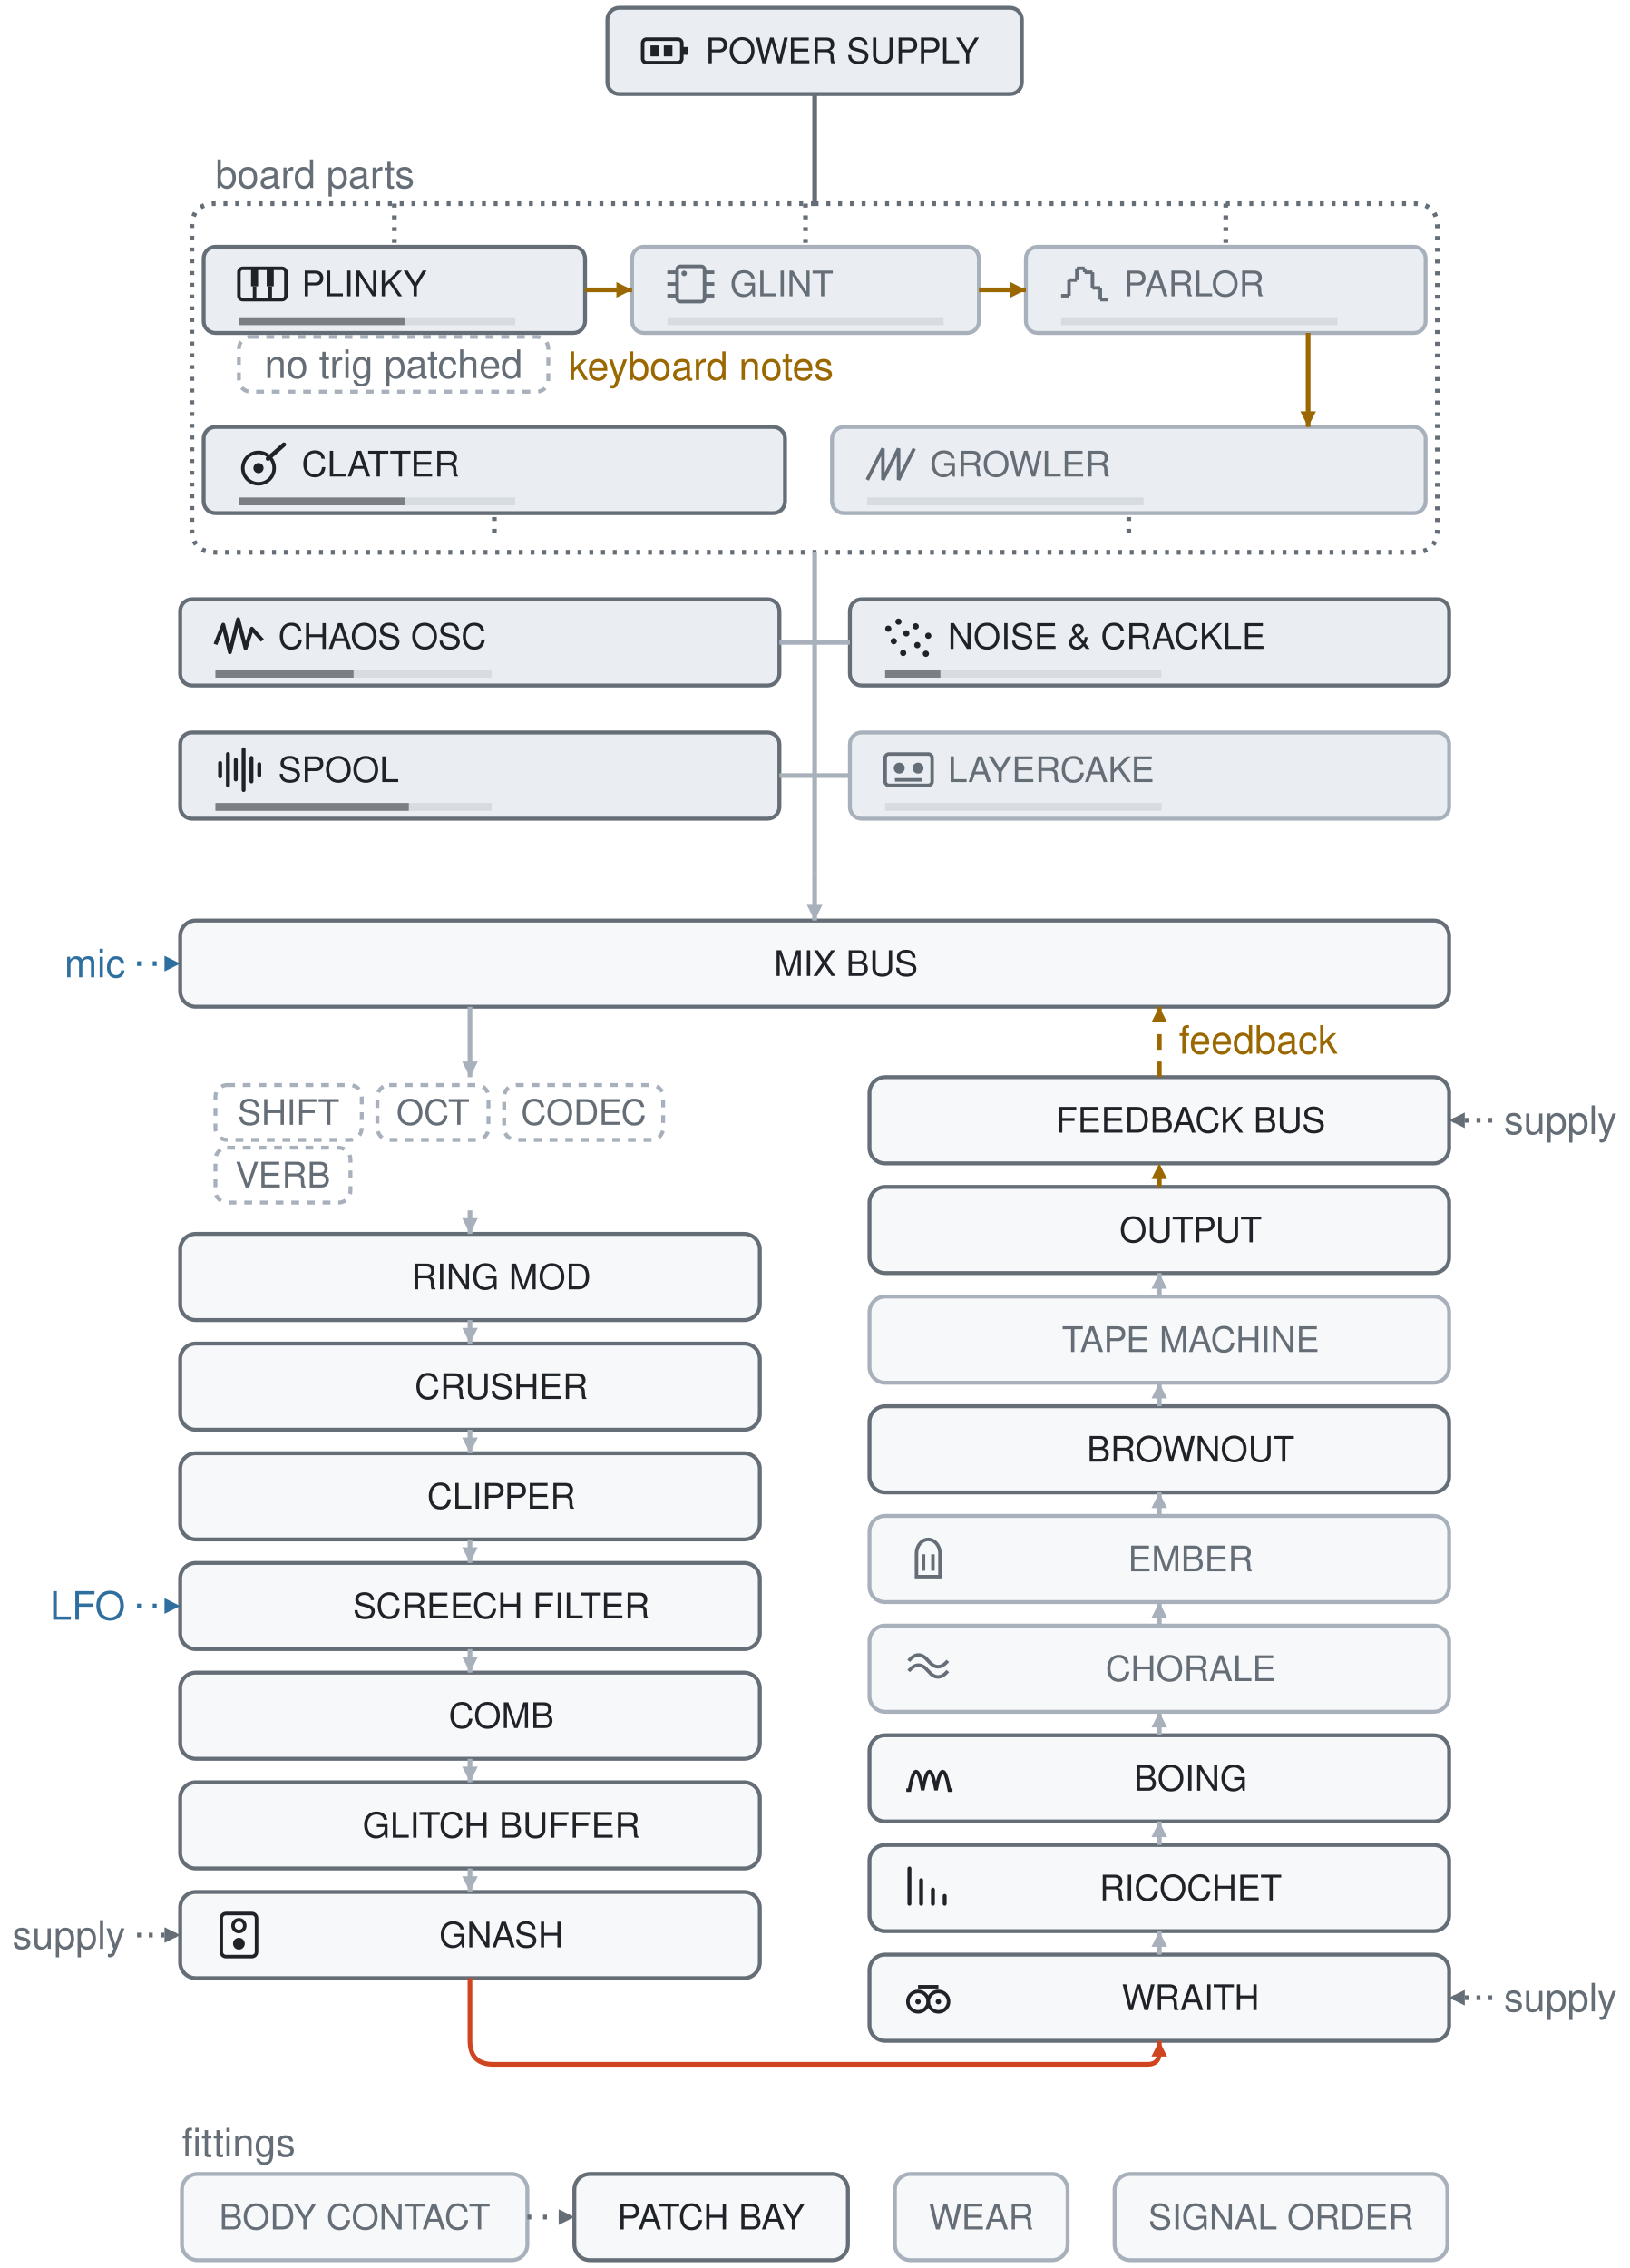
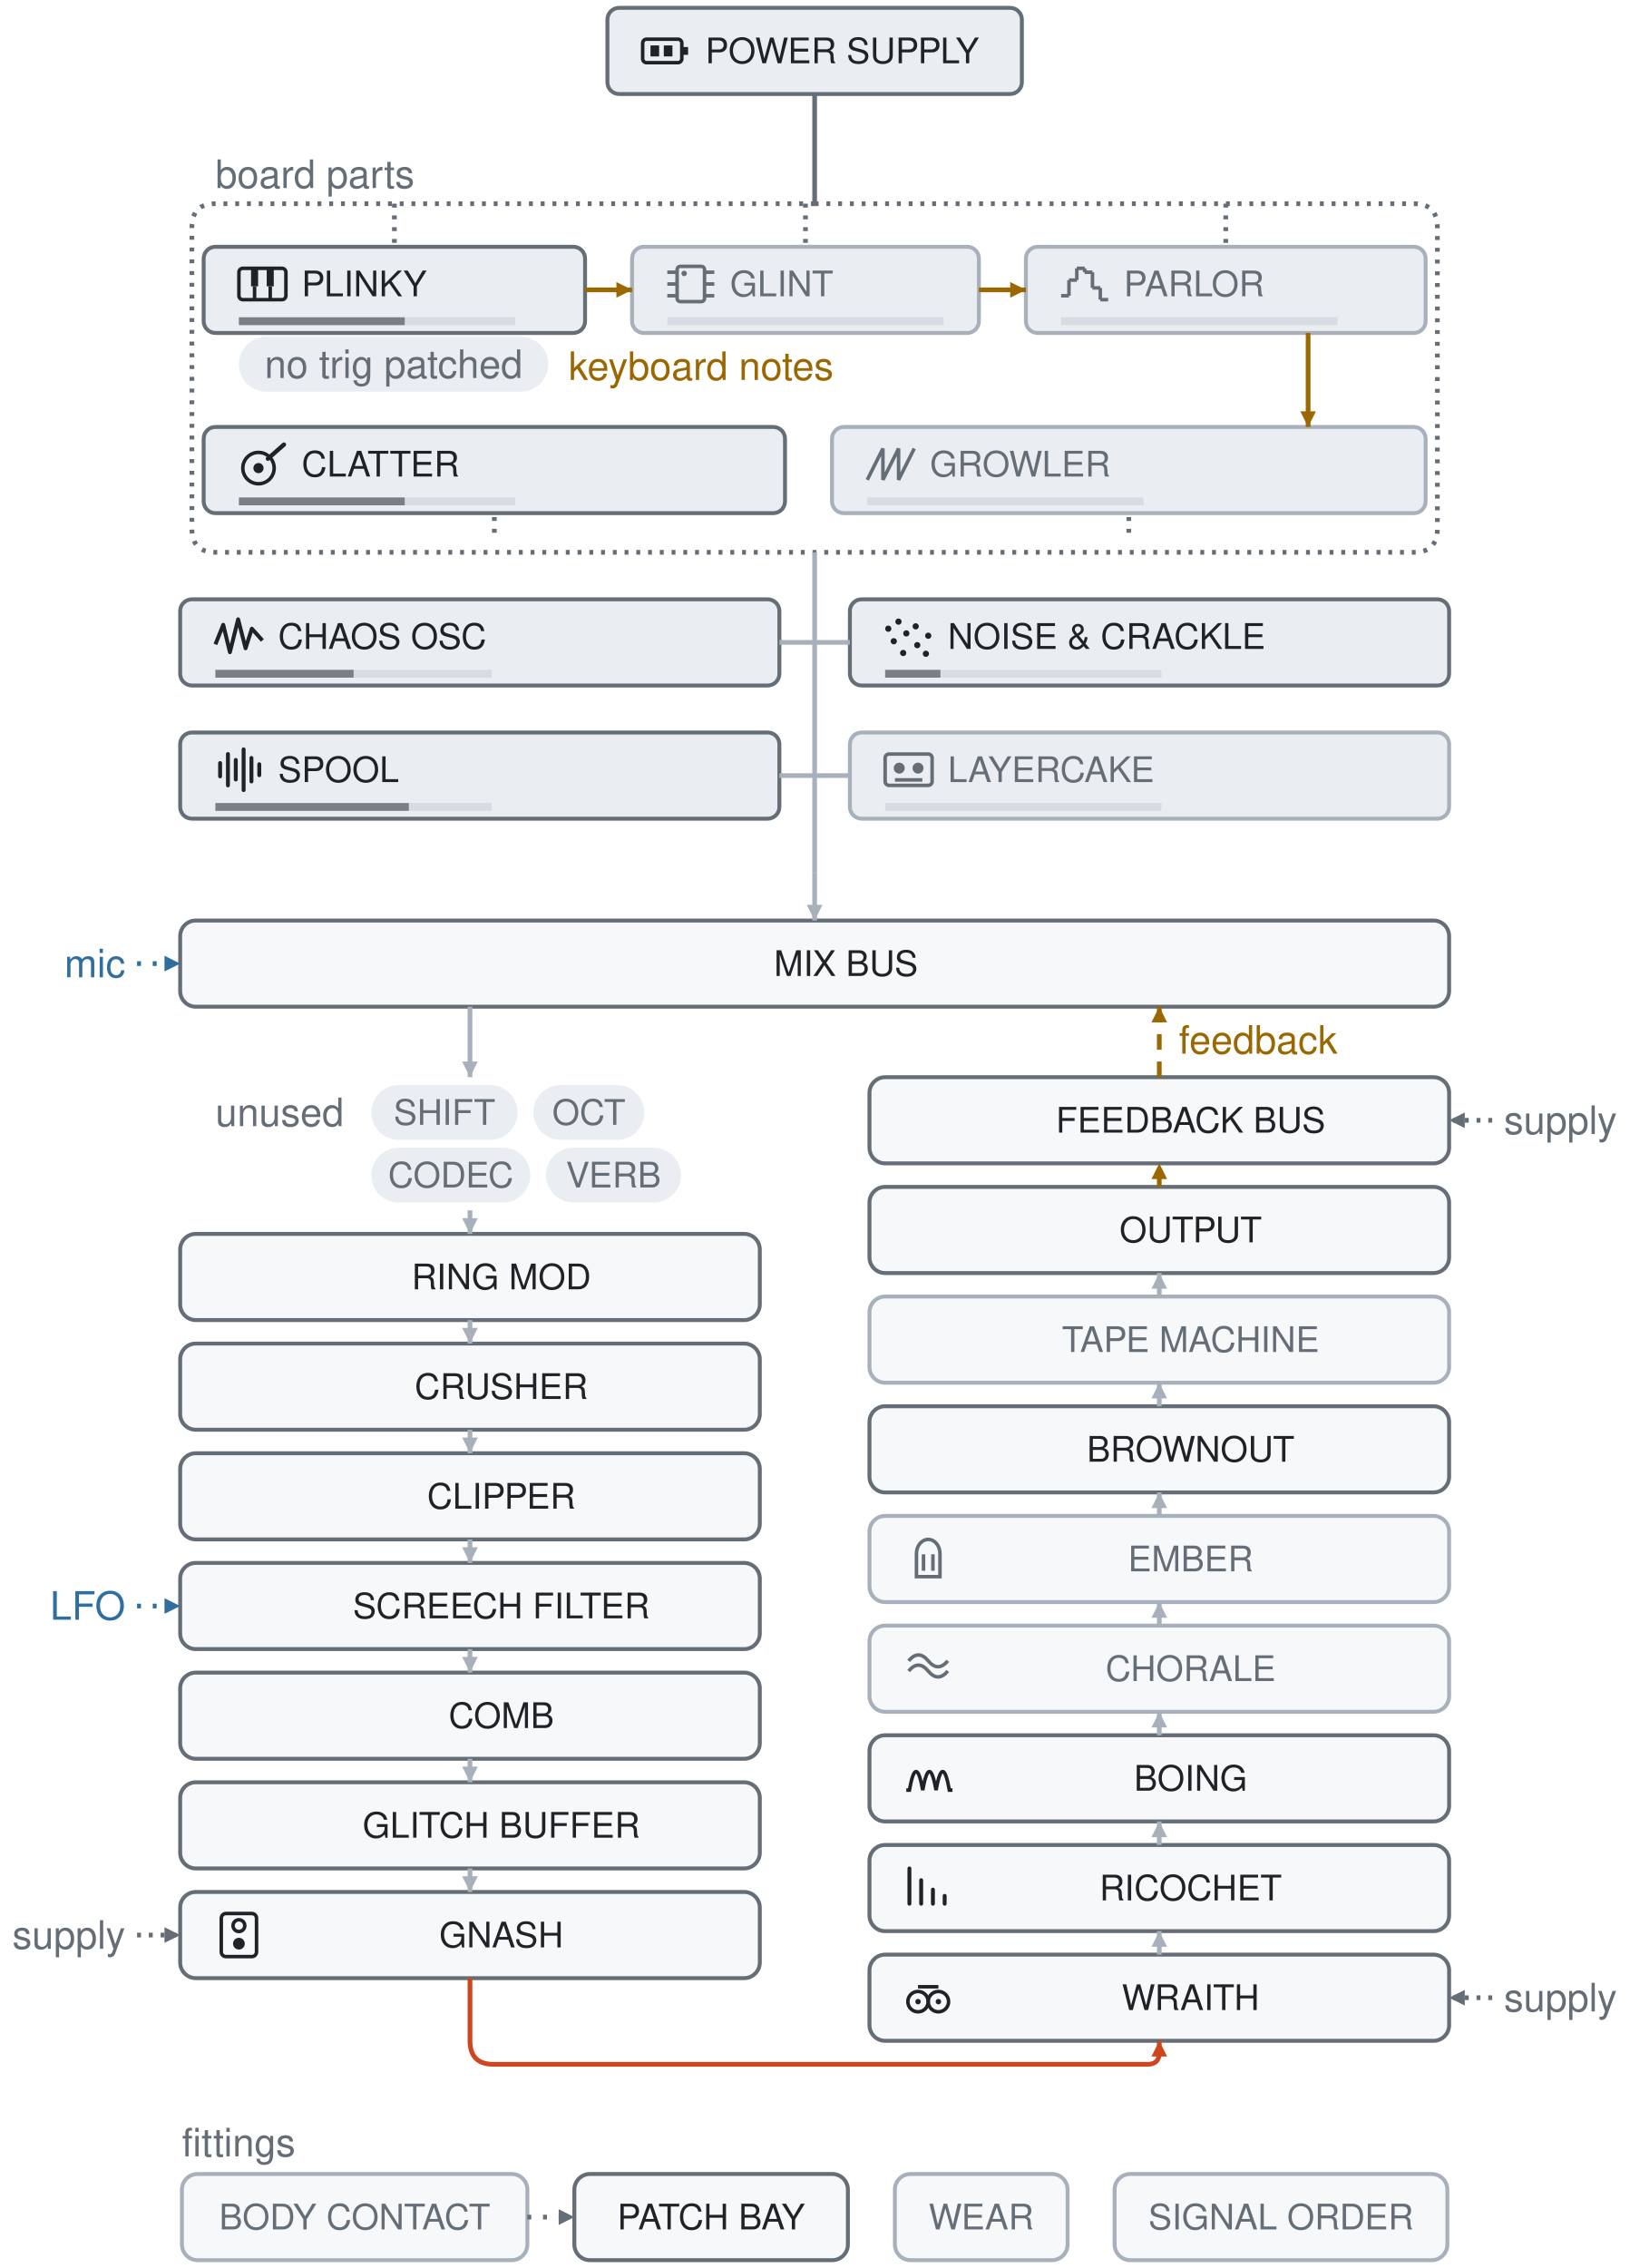
<svg xmlns="http://www.w3.org/2000/svg" viewBox="0 0 416 579" width="416" height="579" font-family="Helvetica, Arial, sans-serif">
  <g class="wire" data-wire="rail">
    <path class="line" d="M208 52L361 52Q367 52 367 58L367 135Q367 141 361 141L55 141Q49 141 49 135L49 58Q49 52 55 52L208 52" fill="none" stroke="#656d76" stroke-width="1.2" stroke-dasharray="1 2" />
    <path class="head" d="" fill="#656d76" />
  </g>
  <g class="node">
    <text x="55" y="48" fill="#656d76" font-size="10" text-anchor="start">board parts</text>
  </g>
  <g class="node">
    <rect class="box" x="52" y="63" width="97.385" height="22" rx="3" fill="#eaeef2" stroke="#656d76" stroke-width="1" />
    <g class="glyph">
      <rect x="61" y="68.5" width="12" height="8" rx="1" fill="none" stroke="#1f2328" stroke-width="0.9" />
      <path d="M 65 73.1 V 76.5 M 69 73.1 V 76.5" stroke="#1f2328" stroke-width="0.9" />
      <rect x="64.1" y="68.5" width="1.8" height="4.6" fill="#1f2328" />
      <rect x="68.1" y="68.5" width="1.8" height="4.6" fill="#1f2328" />
    </g>
    <text x="77" y="75.65" fill="#1f2328" font-size="9" text-anchor="start">PLINKY</text>
    <rect x="61" y="81" width="70.553" height="2" fill="#a8b1bb" fill-opacity="0.3" />
    <rect x="61" y="81" width="42.332" height="2" fill="#1f2328" fill-opacity="0.5" />
  </g>
  <g class="node">
    <rect class="box" x="52" y="109" width="148.435" height="22" rx="3" fill="#eaeef2" stroke="#656d76" stroke-width="1" />
    <g class="glyph">
      <circle cx="66" cy="119.5" r="4" fill="none" stroke="#1f2328" stroke-width="0.9" />
      <circle cx="66" cy="119.5" r="1.3" fill="#1f2328" />
      <path d="M 72.5 113.5 L 68.4 117.1" stroke="#1f2328" stroke-width="1.1" stroke-linecap="round" />
    </g>
    <text x="77" y="121.65" fill="#1f2328" font-size="9" text-anchor="start">CLATTER</text>
    <rect x="61" y="127" width="70.553" height="2" fill="#a8b1bb" fill-opacity="0.3" />
    <rect x="61" y="127" width="42.332" height="2" fill="#1f2328" fill-opacity="0.5" />
  </g>
  <g class="node">
    <rect class="box" x="161.385" y="63" width="88.553" height="22" rx="3" fill="#eaeef2" stroke="#a8b1bb" stroke-width="1" />
    <g class="glyph">
      <rect x="172.885" y="68" width="7" height="9" rx="0.8" fill="none" stroke="#656d76" stroke-width="0.9" />
      <path d="M 170.385 69.5 h 2.5 M 179.885 69.5 h 2.5 M 170.385 72.5 h 2.5 M 179.885 72.5 h 2.5 M 170.385 75.5 h 2.5 M 179.885 75.5 h 2.5" stroke="#656d76" stroke-width="0.9" />
      <circle cx="174.685" cy="69.8" r="0.7" fill="#656d76" />
    </g>
    <text x="186.385" y="75.65" fill="#656d76" font-size="9" text-anchor="start">GLINT</text>
    <rect x="170.385" y="81" width="70.553" height="2" fill="#a8b1bb" fill-opacity="0.3" />
  </g>
  <g class="node">
    <rect class="box" x="261.939" y="63" width="102.061" height="22" rx="3" fill="#eaeef2" stroke="#a8b1bb" stroke-width="1" />
    <g class="glyph">
      <path d="M 270.939 75.5 h 2 M 272.939 71.5 h 2 M 274.939 68.5 h 2 M 276.939 69.5 h 2 M 278.939 73.5 h 2 M 280.939 76.5 h 2 M 272.939 75.5 V 71.5 M 274.939 71.5 V 68.5 M 276.939 68.5 V 69.5 M 278.939 69.5 V 73.5 M 280.939 73.5 V 76.5" fill="none" stroke="#656d76" stroke-width="0.9" stroke-linejoin="miter" />
    </g>
    <text x="286.939" y="75.65" fill="#656d76" font-size="9" text-anchor="start">PARLOR</text>
    <rect x="270.939" y="81" width="70.553" height="2" fill="#a8b1bb" fill-opacity="0.3" />
  </g>
  <g class="node">
    <rect class="box" x="212.435" y="109" width="151.565" height="22" rx="3" fill="#eaeef2" stroke="#a8b1bb" stroke-width="1" />
    <g class="glyph">
      <path d="M 221.435 122.5 L 225.435 114.5 V 122.5 L 229.435 114.5 V 122.5 L 233.435 114.5" fill="none" stroke="#656d76" stroke-width="0.9" stroke-linejoin="miter" />
    </g>
    <text x="237.435" y="121.65" fill="#656d76" font-size="9" text-anchor="start">GROWLER</text>
    <rect x="221.435" y="127" width="70.553" height="2" fill="#a8b1bb" fill-opacity="0.3" />
  </g>
  <g class="node">
    <rect class="box" x="46" y="153" width="153" height="22" rx="3" fill="#eaeef2" stroke="#656d76" stroke-width="1" />
    <g class="glyph">
      <path d="M 55 164.5 L 57 159.5 L 58.7 166.5 L 60.8 158.1 L 62.7 165.5 L 64.3 160.5 L 67 163.5" fill="none" stroke="#1f2328" stroke-width="1" stroke-linejoin="round" />
    </g>
    <text x="71" y="165.65" fill="#1f2328" font-size="9" text-anchor="start">CHAOS OSC</text>
    <rect x="55" y="171" width="70.553" height="2" fill="#a8b1bb" fill-opacity="0.3" />
    <rect x="55" y="171" width="35.277" height="2" fill="#1f2328" fill-opacity="0.5" />
  </g>
  <g class="node">
    <rect class="box" x="217" y="153" width="153" height="22" rx="3" fill="#eaeef2" stroke="#656d76" stroke-width="1" />
    <g class="glyph">
      <path d="M 226.8 159.7 a 0.8 0.8 0 1 0 0.01 0 M 229.4 157.9 a 0.8 0.8 0 1 0 0.01 0 M 228.2 162.9 a 0.8 0.8 0 1 0 0.01 0 M 231.4 160.9 a 0.8 0.8 0 1 0 0.01 0 M 230.6 165.9 a 0.8 0.8 0 1 0 0.01 0 M 233.8 159.1 a 0.8 0.8 0 1 0 0.01 0 M 234.2 163.9 a 0.8 0.8 0 1 0 0.01 0 M 237 161.5 a 0.8 0.8 0 1 0 0.01 0 M 236.4 166.1 a 0.8 0.8 0 1 0 0.01 0" fill="#1f2328" />
    </g>
    <text x="242" y="165.65" fill="#1f2328" font-size="9" text-anchor="start">NOISE &amp; CRACKLE</text>
    <rect x="226" y="171" width="70.553" height="2" fill="#a8b1bb" fill-opacity="0.3" />
    <rect x="226" y="171" width="14.111" height="2" fill="#1f2328" fill-opacity="0.5" />
  </g>
  <g class="node">
    <rect class="box" x="46" y="187" width="153" height="22" rx="3" fill="#eaeef2" stroke="#656d76" stroke-width="1" />
    <g class="glyph">
      <path d="M 56.2 194.8 v 3.4 M 58.2 192.5 v 8 M 60.2 194 v 5 M 62.2 191.3 v 10.4 M 64.2 193.5 v 6 M 66.2 195.1 v 2.8" stroke="#1f2328" stroke-width="1" stroke-linecap="round" />
    </g>
    <text x="71" y="199.65" fill="#1f2328" font-size="9" text-anchor="start">SPOOL</text>
    <rect x="55" y="205" width="70.553" height="2" fill="#a8b1bb" fill-opacity="0.3" />
    <rect x="55" y="205" width="49.387" height="2" fill="#1f2328" fill-opacity="0.5" />
  </g>
  <g class="node">
    <rect class="box" x="217" y="187" width="153" height="22" rx="3" fill="#eaeef2" stroke="#a8b1bb" stroke-width="1" />
    <g class="glyph">
      <rect x="226" y="192.5" width="12" height="8" rx="1" fill="none" stroke="#656d76" stroke-width="0.9" />
      <circle cx="229.6" cy="196.1" r="1.4" fill="#656d76" />
      <circle cx="234.4" cy="196.1" r="1.4" fill="#656d76" />
      <path d="M 228.5 199.1 h 7" stroke="#656d76" stroke-width="0.9" />
    </g>
    <text x="242" y="199.65" fill="#656d76" font-size="9" text-anchor="start">LAYERCAKE</text>
    <rect x="226" y="205" width="70.553" height="2" fill="#a8b1bb" fill-opacity="0.3" />
  </g>
  <g class="node">
    <rect class="box" x="46" y="235" width="324" height="22" rx="4" fill="#f6f8fa" stroke="#656d76" stroke-width="1" />
    <text x="216" y="249.15" fill="#1f2328" font-size="9" text-anchor="middle">MIX BUS</text>
  </g>
-   <g class="node" />
+   <g class="node">
+     <text x="55" y="287.5" fill="#656d76" font-size="10" text-anchor="start">unused</text>
+   </g>
  <g class="node">
    <rect class="box" x="46" y="315" width="148" height="22" rx="4" fill="#f6f8fa" stroke="#656d76" stroke-width="1" />
    <text x="128" y="329.15" fill="#1f2328" font-size="9" text-anchor="middle">RING MOD</text>
  </g>
  <g class="node">
    <rect class="box" x="46" y="343" width="148" height="22" rx="4" fill="#f6f8fa" stroke="#656d76" stroke-width="1" />
    <text x="128" y="357.15" fill="#1f2328" font-size="9" text-anchor="middle">CRUSHER</text>
  </g>
  <g class="node">
    <rect class="box" x="46" y="371" width="148" height="22" rx="4" fill="#f6f8fa" stroke="#656d76" stroke-width="1" />
    <text x="128" y="385.15" fill="#1f2328" font-size="9" text-anchor="middle">CLIPPER</text>
  </g>
  <g class="node">
    <rect class="box" x="46" y="399" width="148" height="22" rx="4" fill="#f6f8fa" stroke="#656d76" stroke-width="1" />
    <text x="128" y="413.15" fill="#1f2328" font-size="9" text-anchor="middle">SCREECH FILTER</text>
  </g>
  <g class="node">
    <rect class="box" x="46" y="427" width="148" height="22" rx="4" fill="#f6f8fa" stroke="#656d76" stroke-width="1" />
    <text x="128" y="441.15" fill="#1f2328" font-size="9" text-anchor="middle">COMB</text>
  </g>
  <g class="node">
    <rect class="box" x="46" y="455" width="148" height="22" rx="4" fill="#f6f8fa" stroke="#656d76" stroke-width="1" />
    <text x="128" y="469.15" fill="#1f2328" font-size="9" text-anchor="middle">GLITCH BUFFER</text>
  </g>
  <g class="node">
    <rect class="box" x="46" y="483" width="148" height="22" rx="4" fill="#f6f8fa" stroke="#656d76" stroke-width="1" />
    <g class="glyph">
      <rect x="56.5" y="488.5" width="9" height="11" rx="1.2" fill="none" stroke="#1f2328" stroke-width="0.9" />
      <circle cx="61" cy="491.6" r="1.5" fill="none" stroke="#1f2328" stroke-width="0.9" />
      <circle cx="61" cy="496.2" r="1.5" fill="#1f2328" />
    </g>
    <text x="128" y="497.15" fill="#1f2328" font-size="9" text-anchor="middle">GNASH</text>
  </g>
  <g class="node">
    <rect class="box" x="222" y="499" width="148" height="22" rx="4" fill="#f6f8fa" stroke="#656d76" stroke-width="1" />
    <g class="glyph">
      <circle cx="234.4" cy="511" r="2.6" fill="none" stroke="#1f2328" stroke-width="0.9" />
      <circle cx="234.4" cy="511" r="0.7" fill="#1f2328" />
      <circle cx="239.6" cy="511" r="2.6" fill="none" stroke="#1f2328" stroke-width="0.9" />
      <circle cx="239.6" cy="511" r="0.7" fill="#1f2328" />
      <path d="M 234.4 507.2 H 239.6" stroke="#1f2328" stroke-width="0.9" />
    </g>
    <text x="304" y="513.15" fill="#1f2328" font-size="9" text-anchor="middle">WRAITH</text>
  </g>
  <g class="node">
    <rect class="box" x="222" y="471" width="148" height="22" rx="4" fill="#f6f8fa" stroke="#656d76" stroke-width="1" />
    <g class="glyph">
      <path d="M 232.2 486 v -9 M 235.2 486 v -6 M 238.2 486 v -3.6 M 241.2 486 v -2" stroke="#1f2328" stroke-width="1" stroke-linecap="round" />
    </g>
    <text x="304" y="485.15" fill="#1f2328" font-size="9" text-anchor="middle">RICOCHET</text>
  </g>
  <g class="node">
    <rect class="box" x="222" y="443" width="148" height="22" rx="4" fill="#f6f8fa" stroke="#656d76" stroke-width="1" />
    <g class="glyph">
      <path d="M 231.4 457 h 0.8 q 1.7 -9.5 3.4 0 q 1.7 -9.5 3.4 0 q 1.7 -9.5 3.4 0 h 0.8" fill="none" stroke="#1f2328" stroke-width="0.9" />
    </g>
    <text x="304" y="457.15" fill="#1f2328" font-size="9" text-anchor="middle">BOING</text>
  </g>
  <g class="node">
    <rect class="box" x="222" y="415" width="148" height="22" rx="4" fill="#f6f8fa" stroke="#a8b1bb" stroke-width="1" />
    <g class="glyph">
      <path d="M 232 424 q 2.5 -3 5 0 q 2.5 3 5 0" fill="none" stroke="#656d76" stroke-width="0.9" />
      <path d="M 232 426.6 q 2.5 -3 5 0 q 2.5 3 5 0" fill="none" stroke="#656d76" stroke-width="0.9" />
    </g>
    <text x="304" y="429.15" fill="#656d76" font-size="9" text-anchor="middle">CHORALE</text>
  </g>
  <g class="node">
    <rect class="box" x="222" y="387" width="148" height="22" rx="4" fill="#f6f8fa" stroke="#a8b1bb" stroke-width="1" />
    <g class="glyph">
      <path d="M 234 402.5 V 396.6 a 3 3.6 0 0 1 6 0 V 402.5 z" fill="none" stroke="#656d76" stroke-width="0.9" />
      <path d="M 235.8 401 V 396.8 M 238.2 401 V 396.8" fill="none" stroke="#656d76" stroke-width="0.9" />
    </g>
    <text x="304" y="401.15" fill="#656d76" font-size="9" text-anchor="middle">EMBER</text>
  </g>
  <g class="node">
    <rect class="box" x="222" y="359" width="148" height="22" rx="4" fill="#f6f8fa" stroke="#656d76" stroke-width="1" />
    <text x="304" y="373.15" fill="#1f2328" font-size="9" text-anchor="middle">BROWNOUT</text>
  </g>
  <g class="node">
    <rect class="box" x="222" y="331" width="148" height="22" rx="4" fill="#f6f8fa" stroke="#a8b1bb" stroke-width="1" />
    <text x="304" y="345.15" fill="#656d76" font-size="9" text-anchor="middle">TAPE MACHINE</text>
  </g>
  <g class="node">
    <rect class="box" x="222" y="303" width="148" height="22" rx="4" fill="#f6f8fa" stroke="#656d76" stroke-width="1" />
    <text x="304" y="317.15" fill="#1f2328" font-size="9" text-anchor="middle">OUTPUT</text>
  </g>
  <g class="node">
    <rect class="box" x="222" y="275" width="148" height="22" rx="4" fill="#f6f8fa" stroke="#656d76" stroke-width="1" />
    <text x="304" y="289.15" fill="#1f2328" font-size="9" text-anchor="middle">FEEDBACK BUS</text>
  </g>
  <g class="node">
    <rect class="box" x="46.45" y="555" width="88.2" height="22" rx="4" fill="#f6f8fa" stroke="#a8b1bb" stroke-width="1" />
    <text x="90.55" y="569.15" fill="#656d76" font-size="9" text-anchor="middle">BODY CONTACT</text>
  </g>
  <g class="node">
    <rect class="box" x="146.65" y="555" width="69.84" height="22" rx="4" fill="#f6f8fa" stroke="#656d76" stroke-width="1" />
    <text x="181.57" y="569.15" fill="#1f2328" font-size="9" text-anchor="middle">PATCH BAY</text>
  </g>
  <g class="node">
    <rect class="box" x="228.49" y="555" width="44.1" height="22" rx="4" fill="#f6f8fa" stroke="#a8b1bb" stroke-width="1" />
    <text x="250.54" y="569.15" fill="#656d76" font-size="9" text-anchor="middle">WEAR</text>
  </g>
  <g class="node">
    <rect class="box" x="284.59" y="555" width="84.96" height="22" rx="4" fill="#f6f8fa" stroke="#a8b1bb" stroke-width="1" />
    <text x="327.07" y="569.15" fill="#656d76" font-size="9" text-anchor="middle">SIGNAL ORDER</text>
  </g>
  <g class="node">
-     <rect class="box" x="55" y="277" width="37.36" height="14" rx="3" fill="none" stroke="#a8b1bb" stroke-dasharray="2 2" />
-     <text x="73.68" y="287.15" fill="#656d76" font-size="9" text-anchor="middle">SHIFT</text>
-   </g>
-   <g class="node">
-     <rect class="box" x="96.36" y="277" width="28.36" height="14" rx="3" fill="none" stroke="#a8b1bb" stroke-dasharray="2 2" />
-     <text x="110.54" y="287.15" fill="#656d76" font-size="9" text-anchor="middle">OCT</text>
-   </g>
-   <g class="node">
-     <rect class="box" x="128.72" y="277" width="40.6" height="14" rx="3" fill="none" stroke="#a8b1bb" stroke-dasharray="2 2" />
-     <text x="149.02" y="287.15" fill="#656d76" font-size="9" text-anchor="middle">CODEC</text>
-   </g>
-   <g class="node">
-     <rect class="box" x="55" y="293" width="34.48" height="14" rx="3" fill="none" stroke="#a8b1bb" stroke-dasharray="2 2" />
-     <text x="72.24" y="303.15" fill="#656d76" font-size="9" text-anchor="middle">VERB</text>
-   </g>
-   <g class="node">
-     <rect class="box" x="61" y="86" width="79" height="14" rx="3" fill="none" stroke="#a8b1bb" stroke-dasharray="2 2" />
+     <rect class="box" x="94.8" y="277" width="37.36" height="14" rx="7" fill="#eaeef2" stroke="none" />
+     <text x="113.48" y="287.15" fill="#656d76" font-size="9" text-anchor="middle">SHIFT</text>
+   </g>
+   <g class="node">
+     <rect class="box" x="136.16" y="277" width="28.36" height="14" rx="7" fill="#eaeef2" stroke="none" />
+     <text x="150.34" y="287.15" fill="#656d76" font-size="9" text-anchor="middle">OCT</text>
+   </g>
+   <g class="node">
+     <rect class="box" x="94.8" y="293" width="40.6" height="14" rx="7" fill="#eaeef2" stroke="none" />
+     <text x="115.1" y="303.15" fill="#656d76" font-size="9" text-anchor="middle">CODEC</text>
+   </g>
+   <g class="node">
+     <rect class="box" x="139.4" y="293" width="34.48" height="14" rx="7" fill="#eaeef2" stroke="none" />
+     <text x="156.64" y="303.15" fill="#656d76" font-size="9" text-anchor="middle">VERB</text>
+   </g>
+   <g class="node">
+     <rect class="box" x="61" y="86" width="79" height="14" rx="7" fill="#eaeef2" stroke="none" />
    <text x="100.5" y="96.5" fill="#656d76" font-size="10" text-anchor="middle">no trig patched</text>
  </g>
  <g class="node rail-chip">
    <rect class="box" x="155.09" y="2" width="105.82" height="22" rx="3" fill="#eaeef2" stroke="#656d76" stroke-width="1" />
    <g class="glyph">
      <rect x="164.09" y="10" width="10" height="6" rx="1" fill="none" stroke="#1f2328" stroke-width="0.9" />
      <rect x="174.09" y="12" width="1.6" height="2" fill="#1f2328" />
      <rect x="166.09" y="11.6" width="2.2" height="2.8" fill="#1f2328" />
      <rect x="169.49" y="11.6" width="2.2" height="2.8" fill="#1f2328" />
    </g>
    <text x="180.09" y="16.15" fill="#1f2328" font-size="9" text-anchor="start">POWER SUPPLY</text>
  </g>
  <g class="tap">
    <text x="32" y="249.5" fill="#2f6f9f" font-size="10" text-anchor="end">mic</text>
  </g>
  <g class="tap">
    <text x="384" y="289.5" fill="#656d76" font-size="10" text-anchor="start">supply</text>
  </g>
  <g class="tap">
    <text x="32" y="413.5" fill="#2f6f9f" font-size="10" text-anchor="end">LFO</text>
  </g>
  <g class="tap">
    <text x="32" y="497.5" fill="#656d76" font-size="10" text-anchor="end">supply</text>
  </g>
  <g class="tap">
    <text x="384" y="513.5" fill="#656d76" font-size="10" text-anchor="start">supply</text>
  </g>
  <g class="tap">
    <text x="46.45" y="550.5" fill="#656d76" font-size="10" text-anchor="start">fittings</text>
  </g>
  <g class="wire" data-wire="supply-feed">
    <path class="line" d="M208 24L208 52" fill="none" stroke="#656d76" stroke-width="1.2" />
    <path class="head" d="" fill="#656d76" />
  </g>
  <g class="wire" data-wire="rail-Plinky">
    <path class="line" d="M100.693 52L100.693 63" fill="none" stroke="#656d76" stroke-width="1.2" stroke-dasharray="1 2" />
    <path class="head" d="" fill="#656d76" />
  </g>
  <g class="wire" data-wire="rail-Clatter">
    <path class="line" d="M126.218 136L126.218 131" fill="none" stroke="#656d76" stroke-width="1.2" stroke-dasharray="1 2" />
    <path class="head" d="" fill="#656d76" />
  </g>
  <g class="wire" data-wire="rail-Glint">
    <path class="line" d="M205.662 52L205.662 63" fill="none" stroke="#656d76" stroke-width="1.2" stroke-dasharray="1 2" />
    <path class="head" d="" fill="#656d76" />
  </g>
  <g class="wire" data-wire="rail-Parlor">
    <path class="line" d="M312.969 52L312.969 63" fill="none" stroke="#656d76" stroke-width="1.2" stroke-dasharray="1 2" />
    <path class="head" d="" fill="#656d76" />
  </g>
  <g class="wire" data-wire="rail-Growler">
    <path class="line" d="M288.218 136L288.218 131" fill="none" stroke="#656d76" stroke-width="1.2" stroke-dasharray="1 2" />
    <path class="head" d="" fill="#656d76" />
  </g>
  <g class="wire" data-wire="key-line">
    <path class="line" d="M149.385 74L161.385 74" fill="none" stroke="#9a6700" stroke-width="1.2" />
    <path class="head" d="M157.385 76L161.385 74L157.385 72Z" fill="#9a6700" />
    <text x="179" y="97" fill="#9a6700" font-size="10" text-anchor="middle">keyboard notes</text>
  </g>
  <g class="wire" data-wire="key-line-pcm">
    <path class="line" d="M249.939 74L261.939 74" fill="none" stroke="#9a6700" stroke-width="1.2" />
    <path class="head" d="M257.939 76L261.939 74L257.939 72Z" fill="#9a6700" />
  </g>
  <g class="wire" data-wire="key-line-mono">
    <path class="line" d="M334 85L334 109" fill="none" stroke="#9a6700" stroke-width="1.2" />
    <path class="head" d="M332 105L334 109L336 105Z" fill="#9a6700" />
  </g>
  <g class="wire" data-wire="board-out">
    <path class="line" d="M208 141L208 223" fill="none" stroke="#a8b1bb" stroke-width="1.2" />
    <path class="head" d="" fill="#a8b1bb" />
  </g>
  <g class="wire" data-wire="Chaos_osc-out">
    <path class="line" d="M199 164L208 164" fill="none" stroke="#a8b1bb" stroke-width="1.2" />
    <path class="head" d="" fill="#a8b1bb" />
  </g>
  <g class="wire" data-wire="Noise_crackle-out">
    <path class="line" d="M217 164L208 164" fill="none" stroke="#a8b1bb" stroke-width="1.2" />
    <path class="head" d="" fill="#a8b1bb" />
  </g>
  <g class="wire" data-wire="Spool-out">
    <path class="line" d="M199 198L208 198" fill="none" stroke="#a8b1bb" stroke-width="1.2" />
    <path class="head" d="" fill="#a8b1bb" />
  </g>
  <g class="wire" data-wire="Layercake-out">
    <path class="line" d="M217 198L208 198" fill="none" stroke="#a8b1bb" stroke-width="1.2" />
    <path class="head" d="" fill="#a8b1bb" />
  </g>
  <g class="wire" data-wire="collect-mix">
    <path class="line" d="M208 223L208 235" fill="none" stroke="#a8b1bb" stroke-width="1.2" />
    <path class="head" d="M206 231L208 235L210 231Z" fill="#a8b1bb" />
  </g>
  <g class="wire" data-wire="mix-path">
    <path class="line" d="M120 257L120 275" fill="none" stroke="#a8b1bb" stroke-width="1.2" />
    <path class="head" d="M118 271L120 275L122 271Z" fill="#a8b1bb" />
  </g>
  <g class="wire" data-wire="rack-Ring_mod">
    <path class="line" d="M120 309L120 315" fill="none" stroke="#a8b1bb" stroke-width="1.2" />
    <path class="head" d="M118 311L120 315L122 311Z" fill="#a8b1bb" />
  </g>
  <g class="wire" data-wire="Ring_mod-Crusher">
    <path class="line" d="M120 337L120 343" fill="none" stroke="#a8b1bb" stroke-width="1.2" />
    <path class="head" d="M118 339L120 343L122 339Z" fill="#a8b1bb" />
  </g>
  <g class="wire" data-wire="Crusher-Clipper">
    <path class="line" d="M120 365L120 371" fill="none" stroke="#a8b1bb" stroke-width="1.2" />
    <path class="head" d="M118 367L120 371L122 367Z" fill="#a8b1bb" />
  </g>
  <g class="wire" data-wire="Clipper-Screech_filter">
    <path class="line" d="M120 393L120 399" fill="none" stroke="#a8b1bb" stroke-width="1.2" />
    <path class="head" d="M118 395L120 399L122 395Z" fill="#a8b1bb" />
  </g>
  <g class="wire" data-wire="Screech_filter-Comb">
    <path class="line" d="M120 421L120 427" fill="none" stroke="#a8b1bb" stroke-width="1.2" />
    <path class="head" d="M118 423L120 427L122 423Z" fill="#a8b1bb" />
  </g>
  <g class="wire" data-wire="Comb-Glitch_buffer">
    <path class="line" d="M120 449L120 455" fill="none" stroke="#a8b1bb" stroke-width="1.2" />
    <path class="head" d="M118 451L120 455L122 451Z" fill="#a8b1bb" />
  </g>
  <g class="wire" data-wire="Glitch_buffer-Gnash">
    <path class="line" d="M120 477L120 483" fill="none" stroke="#a8b1bb" stroke-width="1.2" />
    <path class="head" d="M118 479L120 483L122 479Z" fill="#a8b1bb" />
  </g>
  <g class="wire" data-wire="Wraith-Ricochet">
    <path class="line" d="M296 499L296 493" fill="none" stroke="#a8b1bb" stroke-width="1.2" />
    <path class="head" d="M298 497L296 493L294 497Z" fill="#a8b1bb" />
  </g>
  <g class="wire" data-wire="Ricochet-Boing">
    <path class="line" d="M296 471L296 465" fill="none" stroke="#a8b1bb" stroke-width="1.2" />
    <path class="head" d="M298 469L296 465L294 469Z" fill="#a8b1bb" />
  </g>
  <g class="wire" data-wire="Boing-Chorale">
    <path class="line" d="M296 443L296 437" fill="none" stroke="#a8b1bb" stroke-width="1.2" />
    <path class="head" d="M298 441L296 437L294 441Z" fill="#a8b1bb" />
  </g>
  <g class="wire" data-wire="Chorale-Ember">
    <path class="line" d="M296 415L296 409" fill="none" stroke="#a8b1bb" stroke-width="1.2" />
    <path class="head" d="M298 413L296 409L294 413Z" fill="#a8b1bb" />
  </g>
  <g class="wire" data-wire="Ember-Brownout">
    <path class="line" d="M296 387L296 381" fill="none" stroke="#a8b1bb" stroke-width="1.2" />
    <path class="head" d="M298 385L296 381L294 385Z" fill="#a8b1bb" />
  </g>
  <g class="wire" data-wire="Brownout-Tape_machine">
    <path class="line" d="M296 359L296 353" fill="none" stroke="#a8b1bb" stroke-width="1.2" />
    <path class="head" d="M298 357L296 353L294 357Z" fill="#a8b1bb" />
  </g>
  <g class="wire" data-wire="Tape_machine-Output">
    <path class="line" d="M296 331L296 325" fill="none" stroke="#a8b1bb" stroke-width="1.2" />
    <path class="head" d="M298 329L296 325L294 329Z" fill="#a8b1bb" />
  </g>
  <g class="wire" data-wire="fold">
    <path class="line" d="M120 505L120 521Q120 527 126 527L293 527Q296 527 296 524L296 521" fill="none" stroke="#cf4520" stroke-width="1.2" />
    <path class="head" d="M298 525L296 521L294 525Z" fill="#cf4520" />
  </g>
  <g class="wire" data-wire="fb-out">
    <path class="line" d="M296 303L296 297" fill="none" stroke="#9a6700" stroke-width="1.2" stroke-dasharray="4 3" />
    <path class="head" d="M298 301L296 297L294 301Z" fill="#9a6700" />
  </g>
  <g class="wire" data-wire="fb-home">
    <path class="line" d="M296 275L296 257" fill="none" stroke="#9a6700" stroke-width="1.2" stroke-dasharray="4 3" />
    <path class="head" d="M298 261L296 257L294 261Z" fill="#9a6700" />
    <text x="301" y="269" fill="#9a6700" font-size="10" text-anchor="start">feedback</text>
  </g>
  <g class="wire" data-wire="pad-bay">
    <path class="line" d="M134.65 566L146.65 566" fill="none" stroke="#656d76" stroke-width="1.2" stroke-dasharray="1 3" />
    <path class="head" d="M142.65 568L146.65 566L142.65 564Z" fill="#656d76" />
  </g>
  <g class="wire" data-wire="mic-wire">
    <path class="line" d="M35 246L46 246" fill="none" stroke="#2f6f9f" stroke-width="1.2" stroke-dasharray="1 3" />
    <path class="head" d="M42 248L46 246L42 244Z" fill="#2f6f9f" />
  </g>
  <g class="wire" data-wire="rail-Feedback_bus-wire">
    <path class="line" d="M381 286L370 286" fill="none" stroke="#656d76" stroke-width="1.2" stroke-dasharray="1 2" />
    <path class="head" d="M374 284L370 286L374 288Z" fill="#656d76" />
  </g>
  <g class="wire" data-wire="wire0-wire">
    <path class="line" d="M35 410L46 410" fill="none" stroke="#2f6f9f" stroke-width="1.2" stroke-dasharray="1 3" />
    <path class="head" d="M42 412L46 410L42 408Z" fill="#2f6f9f" />
  </g>
  <g class="wire" data-wire="rail-Gnash-wire">
    <path class="line" d="M35 494L46 494" fill="none" stroke="#656d76" stroke-width="1.2" stroke-dasharray="1 2" />
    <path class="head" d="M42 496L46 494L42 492Z" fill="#656d76" />
  </g>
  <g class="wire" data-wire="rail-Wraith-wire">
    <path class="line" d="M381 510L370 510" fill="none" stroke="#656d76" stroke-width="1.2" stroke-dasharray="1 2" />
    <path class="head" d="M374 508L370 510L374 512Z" fill="#656d76" />
  </g>
</svg>
